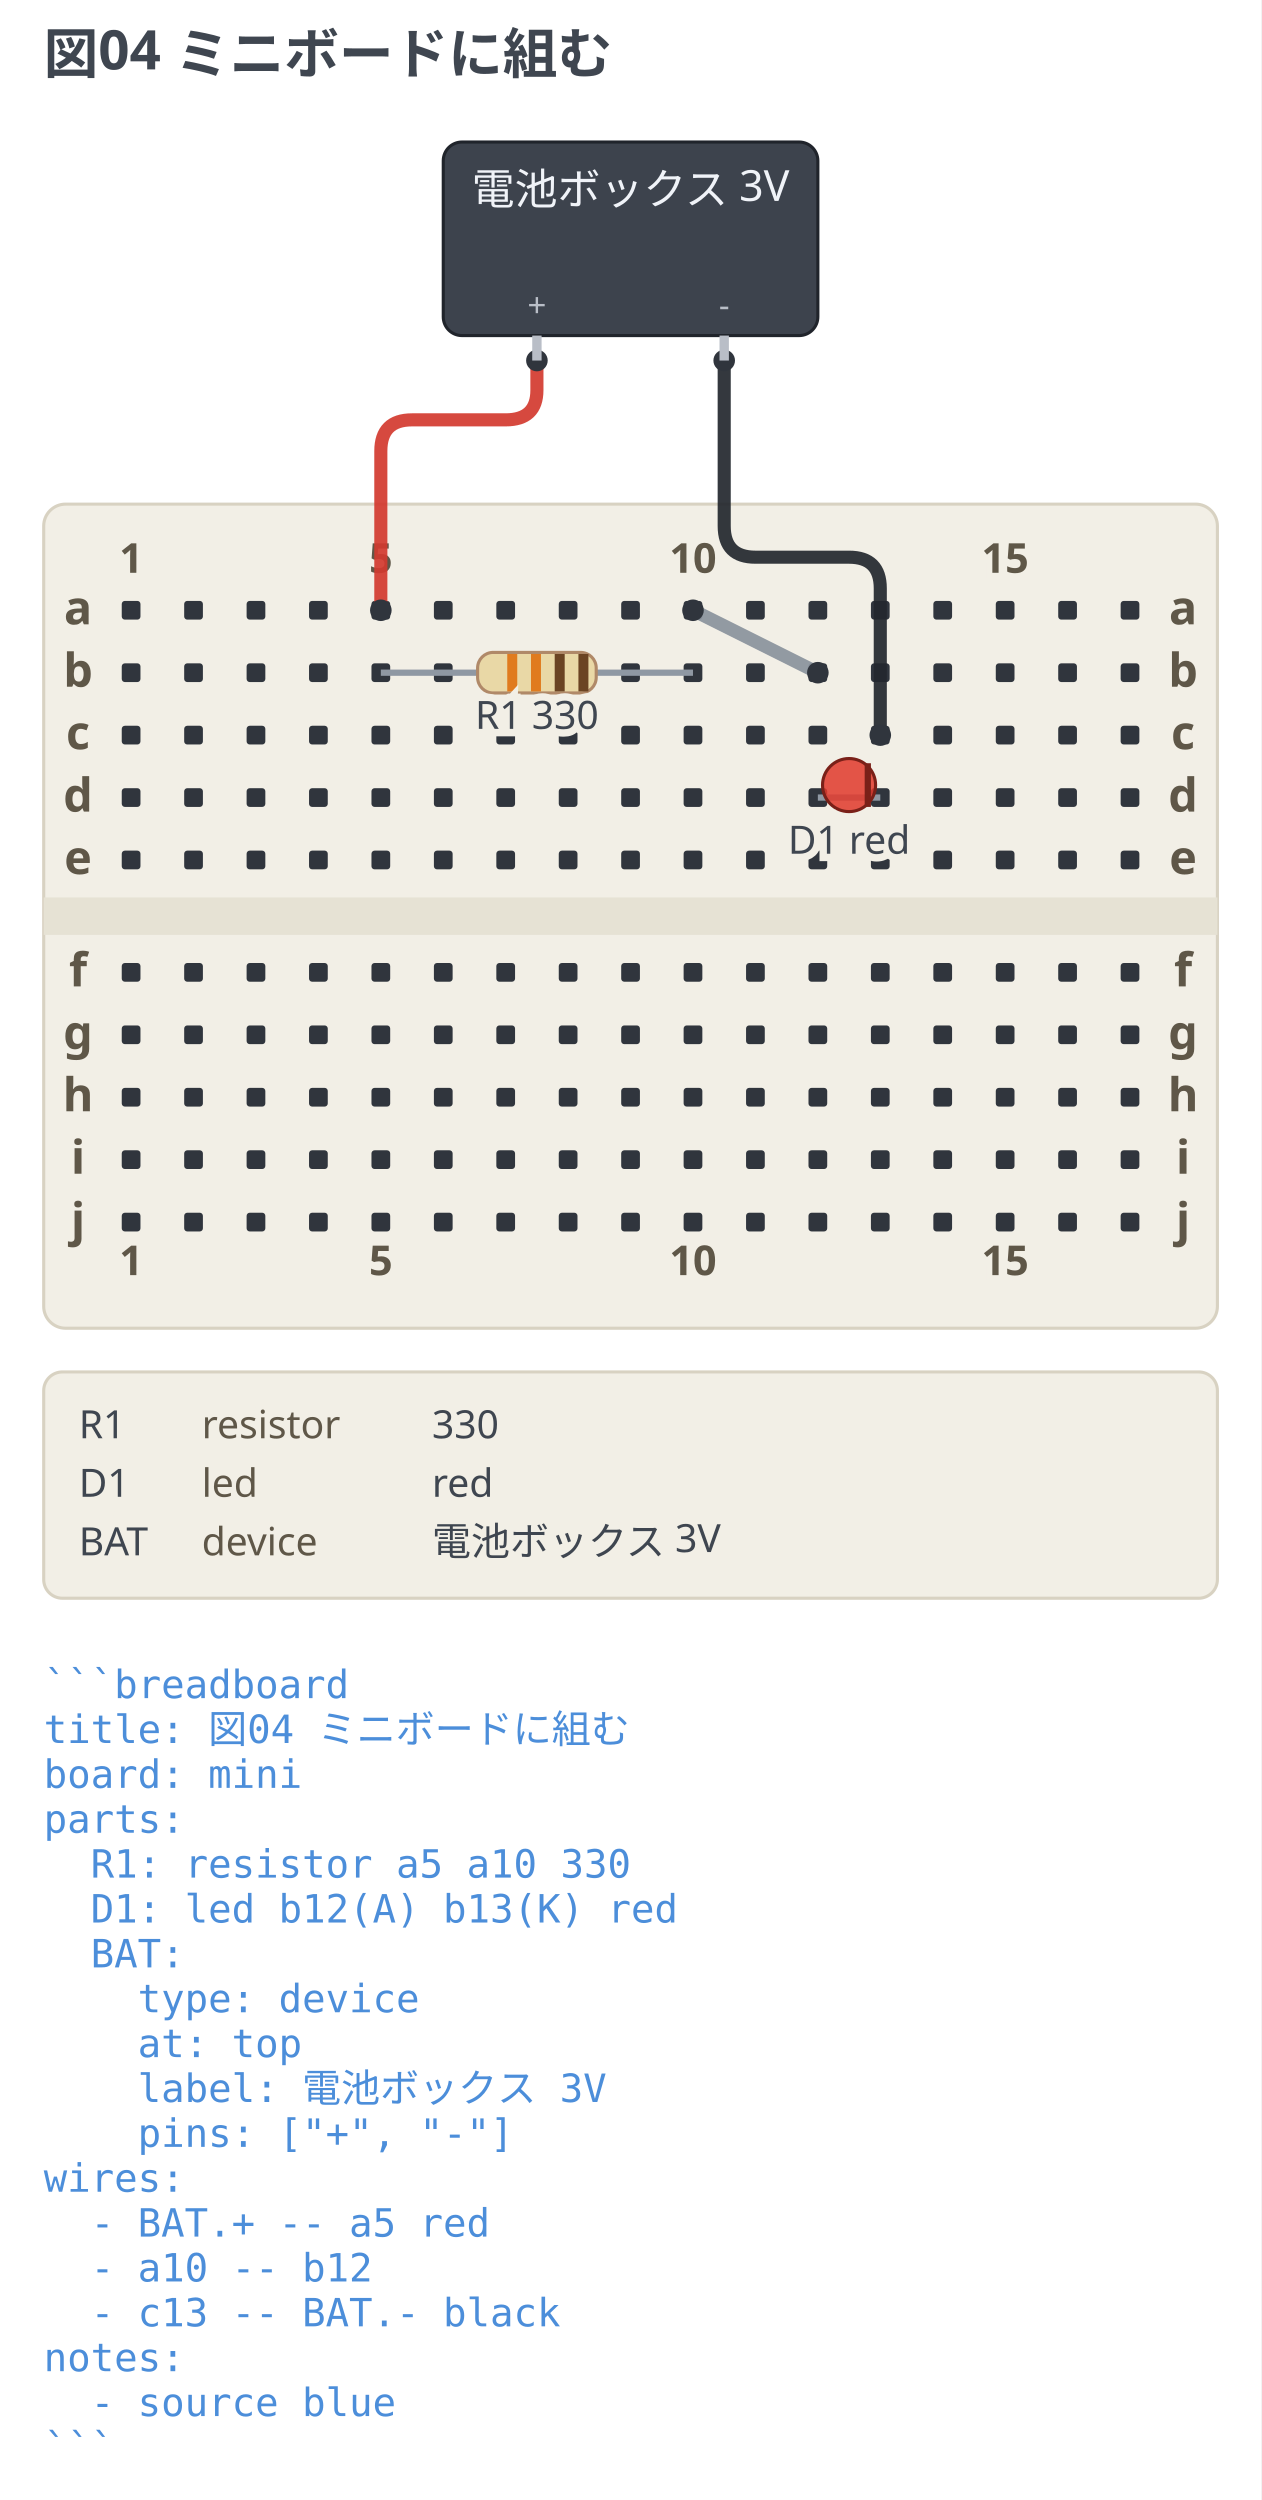
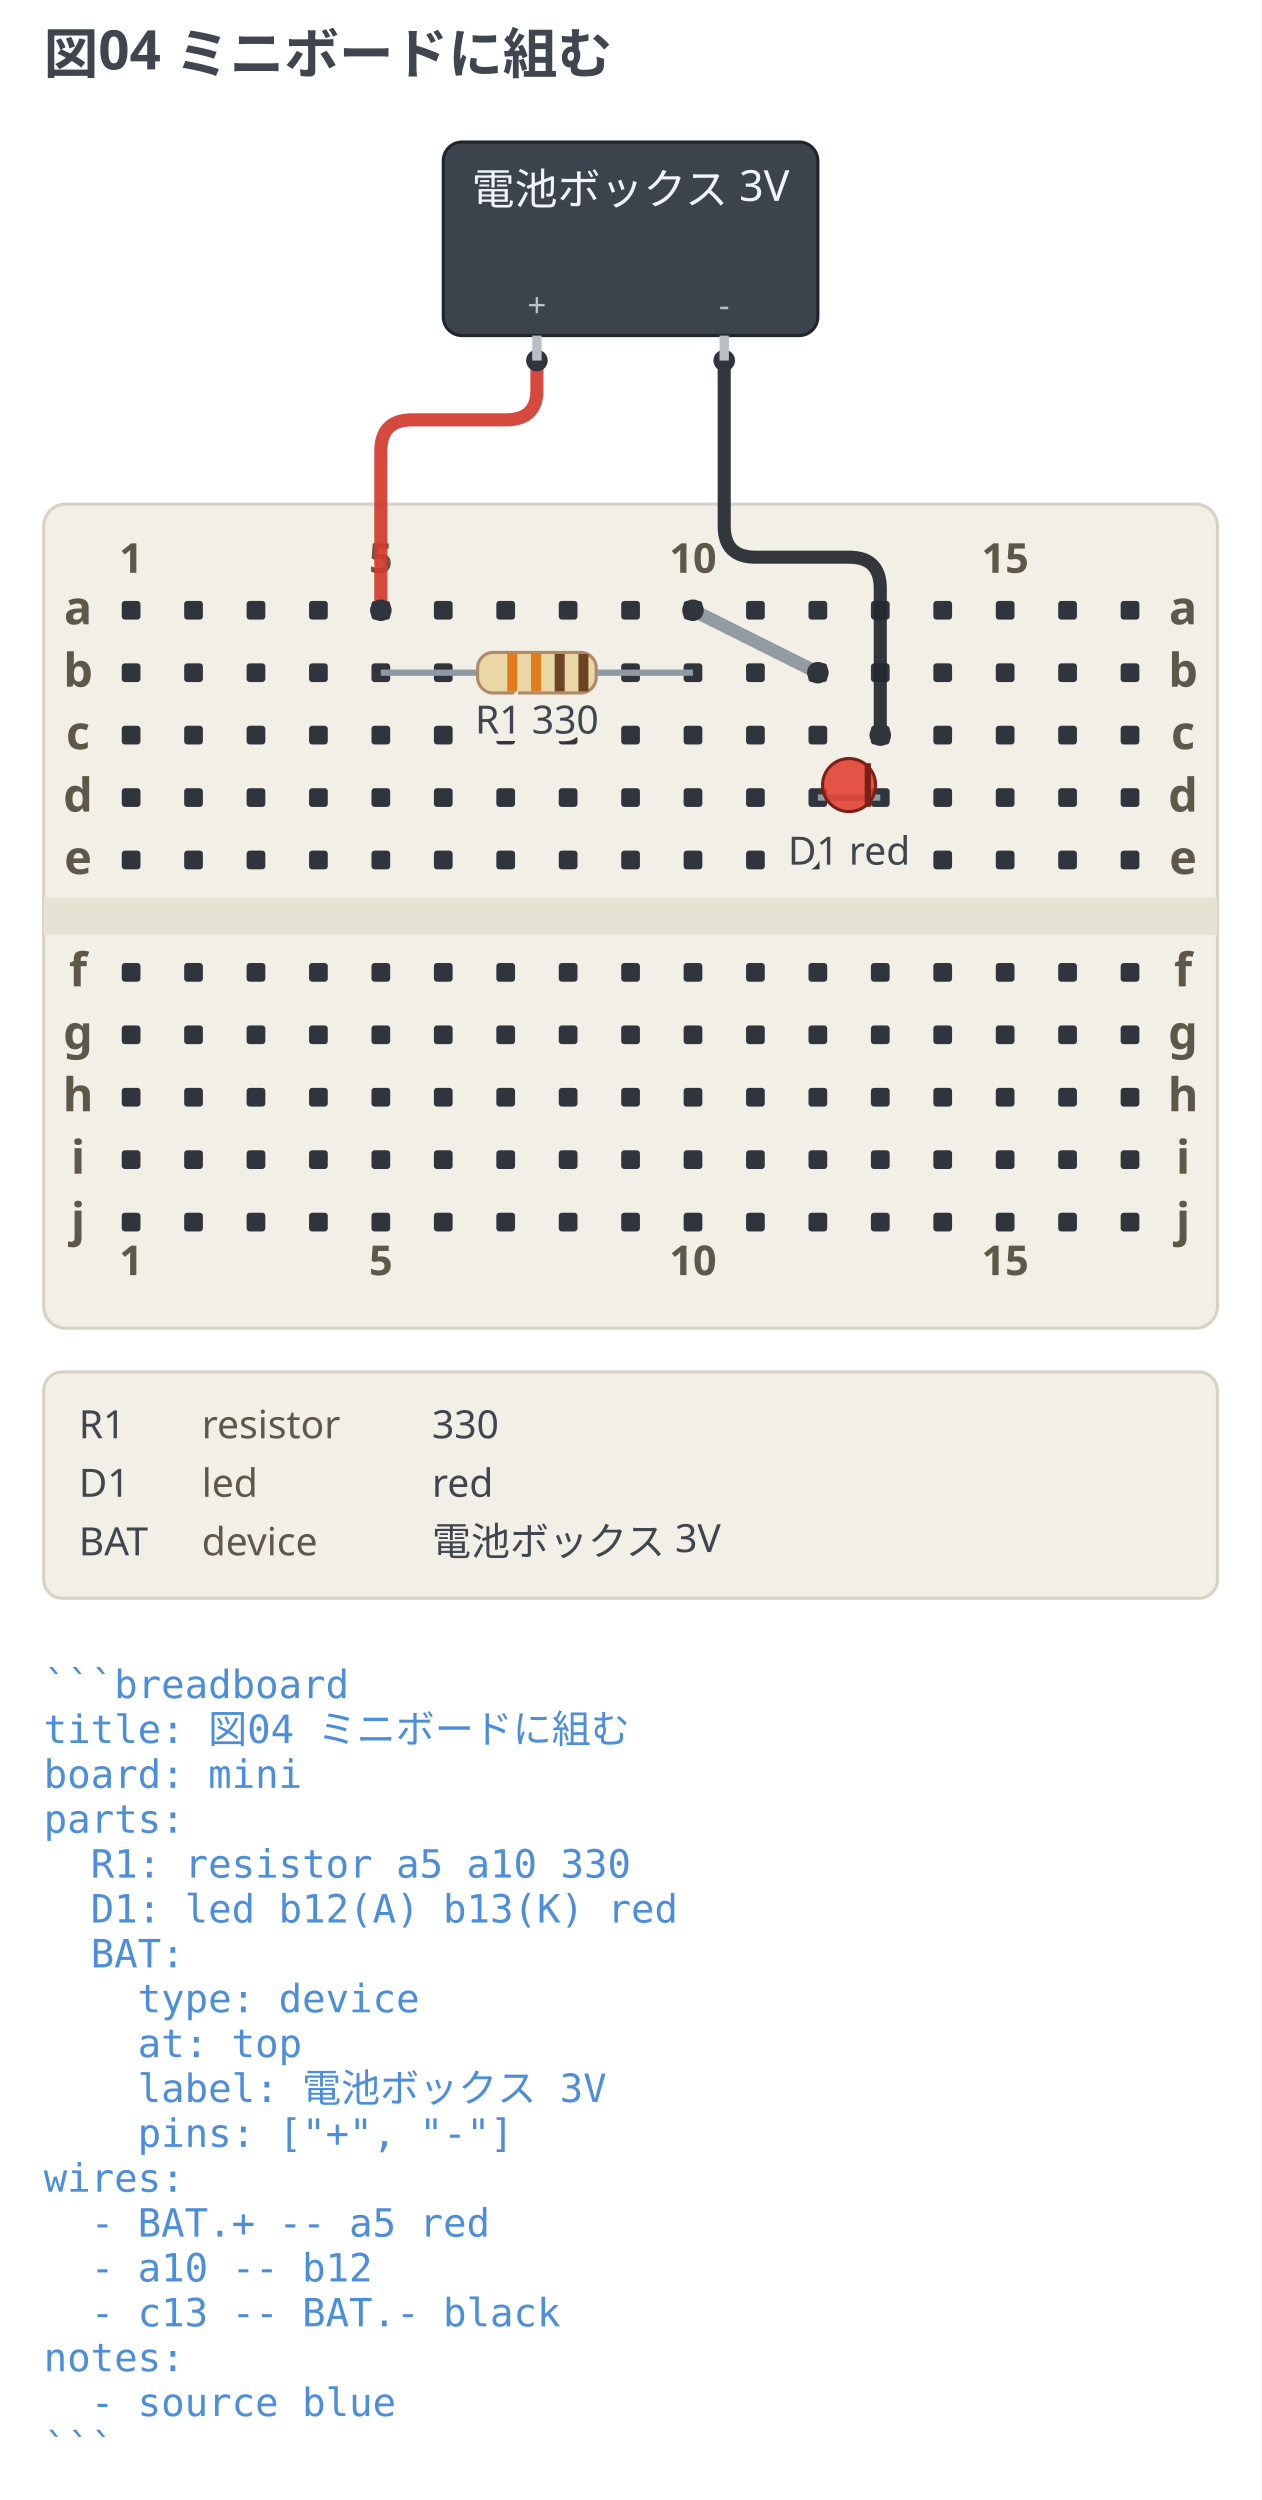
<svg xmlns="http://www.w3.org/2000/svg" width="404" height="800.88" viewBox="0 0 404 800.88" data-breadboard-fence="0.6.0" role="img">
  <rect x="0" y="0" width="404" height="800.88" fill="#ffffff" />
  <g>
    <text x="14" y="23.5" text-anchor="start" font-family="ui-sans-serif, system-ui, sans-serif" font-size="17.5" font-weight="700" fill="#3f4650">図04 ミニボードに組む</text>
  </g>
  <g transform="translate(0 31.5)">
    <rect x="14" y="130" width="376" height="264" rx="7" fill="#f2efe6" stroke="#d8d2c2" />
    <rect x="14" y="256" width="376" height="12" fill="#e6e2d4" />
    <rect x="39" y="161" width="6" height="6" rx="1" fill="#30353d" />
    <rect x="59" y="161" width="6" height="6" rx="1" fill="#30353d" />
    <rect x="79" y="161" width="6" height="6" rx="1" fill="#30353d" />
    <rect x="99" y="161" width="6" height="6" rx="1" fill="#30353d" />
    <rect x="119" y="161" width="6" height="6" rx="1" fill="#30353d" />
    <rect x="139" y="161" width="6" height="6" rx="1" fill="#30353d" />
    <rect x="159" y="161" width="6" height="6" rx="1" fill="#30353d" />
    <rect x="179" y="161" width="6" height="6" rx="1" fill="#30353d" />
    <rect x="199" y="161" width="6" height="6" rx="1" fill="#30353d" />
    <rect x="219" y="161" width="6" height="6" rx="1" fill="#30353d" />
    <rect x="239" y="161" width="6" height="6" rx="1" fill="#30353d" />
    <rect x="259" y="161" width="6" height="6" rx="1" fill="#30353d" />
    <rect x="279" y="161" width="6" height="6" rx="1" fill="#30353d" />
    <rect x="299" y="161" width="6" height="6" rx="1" fill="#30353d" />
    <rect x="319" y="161" width="6" height="6" rx="1" fill="#30353d" />
    <rect x="339" y="161" width="6" height="6" rx="1" fill="#30353d" />
    <rect x="359" y="161" width="6" height="6" rx="1" fill="#30353d" />
    <rect x="39" y="181" width="6" height="6" rx="1" fill="#30353d" />
    <rect x="59" y="181" width="6" height="6" rx="1" fill="#30353d" />
    <rect x="79" y="181" width="6" height="6" rx="1" fill="#30353d" />
    <rect x="99" y="181" width="6" height="6" rx="1" fill="#30353d" />
    <rect x="119" y="181" width="6" height="6" rx="1" fill="#30353d" />
    <rect x="139" y="181" width="6" height="6" rx="1" fill="#30353d" />
    <rect x="159" y="181" width="6" height="6" rx="1" fill="#30353d" />
    <rect x="179" y="181" width="6" height="6" rx="1" fill="#30353d" />
    <rect x="199" y="181" width="6" height="6" rx="1" fill="#30353d" />
    <rect x="219" y="181" width="6" height="6" rx="1" fill="#30353d" />
    <rect x="239" y="181" width="6" height="6" rx="1" fill="#30353d" />
    <rect x="259" y="181" width="6" height="6" rx="1" fill="#30353d" />
    <rect x="279" y="181" width="6" height="6" rx="1" fill="#30353d" />
    <rect x="299" y="181" width="6" height="6" rx="1" fill="#30353d" />
    <rect x="319" y="181" width="6" height="6" rx="1" fill="#30353d" />
    <rect x="339" y="181" width="6" height="6" rx="1" fill="#30353d" />
    <rect x="359" y="181" width="6" height="6" rx="1" fill="#30353d" />
    <rect x="39" y="201" width="6" height="6" rx="1" fill="#30353d" />
    <rect x="59" y="201" width="6" height="6" rx="1" fill="#30353d" />
    <rect x="79" y="201" width="6" height="6" rx="1" fill="#30353d" />
    <rect x="99" y="201" width="6" height="6" rx="1" fill="#30353d" />
    <rect x="119" y="201" width="6" height="6" rx="1" fill="#30353d" />
    <rect x="139" y="201" width="6" height="6" rx="1" fill="#30353d" />
    <rect x="159" y="201" width="6" height="6" rx="1" fill="#30353d" />
    <rect x="179" y="201" width="6" height="6" rx="1" fill="#30353d" />
    <rect x="199" y="201" width="6" height="6" rx="1" fill="#30353d" />
    <rect x="219" y="201" width="6" height="6" rx="1" fill="#30353d" />
    <rect x="239" y="201" width="6" height="6" rx="1" fill="#30353d" />
    <rect x="259" y="201" width="6" height="6" rx="1" fill="#30353d" />
    <rect x="279" y="201" width="6" height="6" rx="1" fill="#30353d" />
    <rect x="299" y="201" width="6" height="6" rx="1" fill="#30353d" />
    <rect x="319" y="201" width="6" height="6" rx="1" fill="#30353d" />
    <rect x="339" y="201" width="6" height="6" rx="1" fill="#30353d" />
    <rect x="359" y="201" width="6" height="6" rx="1" fill="#30353d" />
    <rect x="39" y="221" width="6" height="6" rx="1" fill="#30353d" />
    <rect x="59" y="221" width="6" height="6" rx="1" fill="#30353d" />
    <rect x="79" y="221" width="6" height="6" rx="1" fill="#30353d" />
    <rect x="99" y="221" width="6" height="6" rx="1" fill="#30353d" />
    <rect x="119" y="221" width="6" height="6" rx="1" fill="#30353d" />
    <rect x="139" y="221" width="6" height="6" rx="1" fill="#30353d" />
    <rect x="159" y="221" width="6" height="6" rx="1" fill="#30353d" />
    <rect x="179" y="221" width="6" height="6" rx="1" fill="#30353d" />
    <rect x="199" y="221" width="6" height="6" rx="1" fill="#30353d" />
    <rect x="219" y="221" width="6" height="6" rx="1" fill="#30353d" />
    <rect x="239" y="221" width="6" height="6" rx="1" fill="#30353d" />
    <rect x="259" y="221" width="6" height="6" rx="1" fill="#30353d" />
    <rect x="279" y="221" width="6" height="6" rx="1" fill="#30353d" />
    <rect x="299" y="221" width="6" height="6" rx="1" fill="#30353d" />
    <rect x="319" y="221" width="6" height="6" rx="1" fill="#30353d" />
    <rect x="339" y="221" width="6" height="6" rx="1" fill="#30353d" />
    <rect x="359" y="221" width="6" height="6" rx="1" fill="#30353d" />
    <rect x="39" y="241" width="6" height="6" rx="1" fill="#30353d" />
    <rect x="59" y="241" width="6" height="6" rx="1" fill="#30353d" />
    <rect x="79" y="241" width="6" height="6" rx="1" fill="#30353d" />
    <rect x="99" y="241" width="6" height="6" rx="1" fill="#30353d" />
    <rect x="119" y="241" width="6" height="6" rx="1" fill="#30353d" />
    <rect x="139" y="241" width="6" height="6" rx="1" fill="#30353d" />
    <rect x="159" y="241" width="6" height="6" rx="1" fill="#30353d" />
    <rect x="179" y="241" width="6" height="6" rx="1" fill="#30353d" />
    <rect x="199" y="241" width="6" height="6" rx="1" fill="#30353d" />
    <rect x="219" y="241" width="6" height="6" rx="1" fill="#30353d" />
    <rect x="239" y="241" width="6" height="6" rx="1" fill="#30353d" />
    <rect x="259" y="241" width="6" height="6" rx="1" fill="#30353d" />
    <rect x="279" y="241" width="6" height="6" rx="1" fill="#30353d" />
    <rect x="299" y="241" width="6" height="6" rx="1" fill="#30353d" />
    <rect x="319" y="241" width="6" height="6" rx="1" fill="#30353d" />
    <rect x="339" y="241" width="6" height="6" rx="1" fill="#30353d" />
    <rect x="359" y="241" width="6" height="6" rx="1" fill="#30353d" />
    <rect x="39" y="277" width="6" height="6" rx="1" fill="#30353d" />
    <rect x="59" y="277" width="6" height="6" rx="1" fill="#30353d" />
    <rect x="79" y="277" width="6" height="6" rx="1" fill="#30353d" />
    <rect x="99" y="277" width="6" height="6" rx="1" fill="#30353d" />
    <rect x="119" y="277" width="6" height="6" rx="1" fill="#30353d" />
    <rect x="139" y="277" width="6" height="6" rx="1" fill="#30353d" />
    <rect x="159" y="277" width="6" height="6" rx="1" fill="#30353d" />
    <rect x="179" y="277" width="6" height="6" rx="1" fill="#30353d" />
    <rect x="199" y="277" width="6" height="6" rx="1" fill="#30353d" />
    <rect x="219" y="277" width="6" height="6" rx="1" fill="#30353d" />
    <rect x="239" y="277" width="6" height="6" rx="1" fill="#30353d" />
    <rect x="259" y="277" width="6" height="6" rx="1" fill="#30353d" />
    <rect x="279" y="277" width="6" height="6" rx="1" fill="#30353d" />
    <rect x="299" y="277" width="6" height="6" rx="1" fill="#30353d" />
    <rect x="319" y="277" width="6" height="6" rx="1" fill="#30353d" />
    <rect x="339" y="277" width="6" height="6" rx="1" fill="#30353d" />
    <rect x="359" y="277" width="6" height="6" rx="1" fill="#30353d" />
    <rect x="39" y="297" width="6" height="6" rx="1" fill="#30353d" />
    <rect x="59" y="297" width="6" height="6" rx="1" fill="#30353d" />
    <rect x="79" y="297" width="6" height="6" rx="1" fill="#30353d" />
    <rect x="99" y="297" width="6" height="6" rx="1" fill="#30353d" />
    <rect x="119" y="297" width="6" height="6" rx="1" fill="#30353d" />
    <rect x="139" y="297" width="6" height="6" rx="1" fill="#30353d" />
    <rect x="159" y="297" width="6" height="6" rx="1" fill="#30353d" />
    <rect x="179" y="297" width="6" height="6" rx="1" fill="#30353d" />
    <rect x="199" y="297" width="6" height="6" rx="1" fill="#30353d" />
    <rect x="219" y="297" width="6" height="6" rx="1" fill="#30353d" />
    <rect x="239" y="297" width="6" height="6" rx="1" fill="#30353d" />
    <rect x="259" y="297" width="6" height="6" rx="1" fill="#30353d" />
    <rect x="279" y="297" width="6" height="6" rx="1" fill="#30353d" />
    <rect x="299" y="297" width="6" height="6" rx="1" fill="#30353d" />
    <rect x="319" y="297" width="6" height="6" rx="1" fill="#30353d" />
    <rect x="339" y="297" width="6" height="6" rx="1" fill="#30353d" />
    <rect x="359" y="297" width="6" height="6" rx="1" fill="#30353d" />
    <rect x="39" y="317" width="6" height="6" rx="1" fill="#30353d" />
    <rect x="59" y="317" width="6" height="6" rx="1" fill="#30353d" />
    <rect x="79" y="317" width="6" height="6" rx="1" fill="#30353d" />
    <rect x="99" y="317" width="6" height="6" rx="1" fill="#30353d" />
    <rect x="119" y="317" width="6" height="6" rx="1" fill="#30353d" />
    <rect x="139" y="317" width="6" height="6" rx="1" fill="#30353d" />
    <rect x="159" y="317" width="6" height="6" rx="1" fill="#30353d" />
    <rect x="179" y="317" width="6" height="6" rx="1" fill="#30353d" />
    <rect x="199" y="317" width="6" height="6" rx="1" fill="#30353d" />
    <rect x="219" y="317" width="6" height="6" rx="1" fill="#30353d" />
    <rect x="239" y="317" width="6" height="6" rx="1" fill="#30353d" />
    <rect x="259" y="317" width="6" height="6" rx="1" fill="#30353d" />
    <rect x="279" y="317" width="6" height="6" rx="1" fill="#30353d" />
    <rect x="299" y="317" width="6" height="6" rx="1" fill="#30353d" />
    <rect x="319" y="317" width="6" height="6" rx="1" fill="#30353d" />
    <rect x="339" y="317" width="6" height="6" rx="1" fill="#30353d" />
    <rect x="359" y="317" width="6" height="6" rx="1" fill="#30353d" />
    <rect x="39" y="337" width="6" height="6" rx="1" fill="#30353d" />
    <rect x="59" y="337" width="6" height="6" rx="1" fill="#30353d" />
    <rect x="79" y="337" width="6" height="6" rx="1" fill="#30353d" />
    <rect x="99" y="337" width="6" height="6" rx="1" fill="#30353d" />
    <rect x="119" y="337" width="6" height="6" rx="1" fill="#30353d" />
    <rect x="139" y="337" width="6" height="6" rx="1" fill="#30353d" />
    <rect x="159" y="337" width="6" height="6" rx="1" fill="#30353d" />
    <rect x="179" y="337" width="6" height="6" rx="1" fill="#30353d" />
    <rect x="199" y="337" width="6" height="6" rx="1" fill="#30353d" />
    <rect x="219" y="337" width="6" height="6" rx="1" fill="#30353d" />
    <rect x="239" y="337" width="6" height="6" rx="1" fill="#30353d" />
    <rect x="259" y="337" width="6" height="6" rx="1" fill="#30353d" />
    <rect x="279" y="337" width="6" height="6" rx="1" fill="#30353d" />
    <rect x="299" y="337" width="6" height="6" rx="1" fill="#30353d" />
    <rect x="319" y="337" width="6" height="6" rx="1" fill="#30353d" />
    <rect x="339" y="337" width="6" height="6" rx="1" fill="#30353d" />
    <rect x="359" y="337" width="6" height="6" rx="1" fill="#30353d" />
    <rect x="39" y="357" width="6" height="6" rx="1" fill="#30353d" />
    <rect x="59" y="357" width="6" height="6" rx="1" fill="#30353d" />
    <rect x="79" y="357" width="6" height="6" rx="1" fill="#30353d" />
    <rect x="99" y="357" width="6" height="6" rx="1" fill="#30353d" />
    <rect x="119" y="357" width="6" height="6" rx="1" fill="#30353d" />
    <rect x="139" y="357" width="6" height="6" rx="1" fill="#30353d" />
    <rect x="159" y="357" width="6" height="6" rx="1" fill="#30353d" />
    <rect x="179" y="357" width="6" height="6" rx="1" fill="#30353d" />
    <rect x="199" y="357" width="6" height="6" rx="1" fill="#30353d" />
    <rect x="219" y="357" width="6" height="6" rx="1" fill="#30353d" />
    <rect x="239" y="357" width="6" height="6" rx="1" fill="#30353d" />
    <rect x="259" y="357" width="6" height="6" rx="1" fill="#30353d" />
    <rect x="279" y="357" width="6" height="6" rx="1" fill="#30353d" />
    <rect x="299" y="357" width="6" height="6" rx="1" fill="#30353d" />
    <rect x="319" y="357" width="6" height="6" rx="1" fill="#30353d" />
    <rect x="339" y="357" width="6" height="6" rx="1" fill="#30353d" />
    <rect x="359" y="357" width="6" height="6" rx="1" fill="#30353d" />
    <text x="25" y="168.5" text-anchor="middle" font-family="ui-sans-serif, system-ui, sans-serif" font-size="14.95" font-weight="700" fill="#5f5748">a</text>
    <text x="379" y="168.5" text-anchor="middle" font-family="ui-sans-serif, system-ui, sans-serif" font-size="14.95" font-weight="700" fill="#5f5748">a</text>
    <text x="25" y="188.5" text-anchor="middle" font-family="ui-sans-serif, system-ui, sans-serif" font-size="14.95" font-weight="700" fill="#5f5748">b</text>
    <text x="379" y="188.5" text-anchor="middle" font-family="ui-sans-serif, system-ui, sans-serif" font-size="14.95" font-weight="700" fill="#5f5748">b</text>
    <text x="25" y="208.5" text-anchor="middle" font-family="ui-sans-serif, system-ui, sans-serif" font-size="14.95" font-weight="700" fill="#5f5748">c</text>
    <text x="379" y="208.5" text-anchor="middle" font-family="ui-sans-serif, system-ui, sans-serif" font-size="14.95" font-weight="700" fill="#5f5748">c</text>
    <text x="25" y="228.5" text-anchor="middle" font-family="ui-sans-serif, system-ui, sans-serif" font-size="14.95" font-weight="700" fill="#5f5748">d</text>
    <text x="379" y="228.5" text-anchor="middle" font-family="ui-sans-serif, system-ui, sans-serif" font-size="14.95" font-weight="700" fill="#5f5748">d</text>
    <text x="25" y="248.5" text-anchor="middle" font-family="ui-sans-serif, system-ui, sans-serif" font-size="14.95" font-weight="700" fill="#5f5748">e</text>
    <text x="379" y="248.5" text-anchor="middle" font-family="ui-sans-serif, system-ui, sans-serif" font-size="14.95" font-weight="700" fill="#5f5748">e</text>
    <text x="25" y="284.5" text-anchor="middle" font-family="ui-sans-serif, system-ui, sans-serif" font-size="14.95" font-weight="700" fill="#5f5748">f</text>
    <text x="379" y="284.5" text-anchor="middle" font-family="ui-sans-serif, system-ui, sans-serif" font-size="14.95" font-weight="700" fill="#5f5748">f</text>
    <text x="25" y="304.5" text-anchor="middle" font-family="ui-sans-serif, system-ui, sans-serif" font-size="14.95" font-weight="700" fill="#5f5748">g</text>
    <text x="379" y="304.5" text-anchor="middle" font-family="ui-sans-serif, system-ui, sans-serif" font-size="14.95" font-weight="700" fill="#5f5748">g</text>
    <text x="25" y="324.5" text-anchor="middle" font-family="ui-sans-serif, system-ui, sans-serif" font-size="14.95" font-weight="700" fill="#5f5748">h</text>
    <text x="379" y="324.5" text-anchor="middle" font-family="ui-sans-serif, system-ui, sans-serif" font-size="14.95" font-weight="700" fill="#5f5748">h</text>
    <text x="25" y="344.5" text-anchor="middle" font-family="ui-sans-serif, system-ui, sans-serif" font-size="14.95" font-weight="700" fill="#5f5748">i</text>
    <text x="379" y="344.5" text-anchor="middle" font-family="ui-sans-serif, system-ui, sans-serif" font-size="14.95" font-weight="700" fill="#5f5748">i</text>
    <text x="25" y="364.5" text-anchor="middle" font-family="ui-sans-serif, system-ui, sans-serif" font-size="14.95" font-weight="700" fill="#5f5748">j</text>
    <text x="379" y="364.5" text-anchor="middle" font-family="ui-sans-serif, system-ui, sans-serif" font-size="14.95" font-weight="700" fill="#5f5748">j</text>
    <text x="42" y="152" text-anchor="middle" font-family="ui-sans-serif, system-ui, sans-serif" stroke="#f2efe6" stroke-width="3.45" paint-order="stroke" font-size="13.23" font-weight="700" fill="#5f5748">1</text>
    <text x="42" y="377" text-anchor="middle" font-family="ui-sans-serif, system-ui, sans-serif" stroke="#f2efe6" stroke-width="3.45" paint-order="stroke" font-size="13.23" font-weight="700" fill="#5f5748">1</text>
    <text x="122" y="152" text-anchor="middle" font-family="ui-sans-serif, system-ui, sans-serif" stroke="#f2efe6" stroke-width="3.45" paint-order="stroke" font-size="13.23" font-weight="700" fill="#5f5748">5</text>
    <text x="122" y="377" text-anchor="middle" font-family="ui-sans-serif, system-ui, sans-serif" stroke="#f2efe6" stroke-width="3.45" paint-order="stroke" font-size="13.23" font-weight="700" fill="#5f5748">5</text>
    <text x="222" y="152" text-anchor="middle" font-family="ui-sans-serif, system-ui, sans-serif" stroke="#f2efe6" stroke-width="3.45" paint-order="stroke" font-size="13.23" font-weight="700" fill="#5f5748">10</text>
    <text x="222" y="377" text-anchor="middle" font-family="ui-sans-serif, system-ui, sans-serif" stroke="#f2efe6" stroke-width="3.45" paint-order="stroke" font-size="13.23" font-weight="700" fill="#5f5748">10</text>
    <text x="322" y="152" text-anchor="middle" font-family="ui-sans-serif, system-ui, sans-serif" stroke="#f2efe6" stroke-width="3.45" paint-order="stroke" font-size="13.23" font-weight="700" fill="#5f5748">15</text>
    <text x="322" y="377" text-anchor="middle" font-family="ui-sans-serif, system-ui, sans-serif" stroke="#f2efe6" stroke-width="3.45" paint-order="stroke" font-size="13.23" font-weight="700" fill="#5f5748">15</text>
    <path d="M 172 84 L 172 93.5 Q 172 103 162 103 L 132 103 Q 122 103 122 113 L 122 164" fill="none" stroke="#d33a2f" stroke-width="4.2" stroke-linecap="round" opacity="0.92" />
    <circle cx="172" cy="84" r="3.46" fill="#30353d" />
    <circle cx="122" cy="164" r="3.46" fill="#30353d" />
    <path d="M 222 164 L 262 184" fill="none" stroke="#8a929c" stroke-width="4.2" stroke-linecap="round" opacity="0.92" />
    <circle cx="222" cy="164" r="3.46" fill="#30353d" />
    <circle cx="262" cy="184" r="3.46" fill="#30353d" />
    <path d="M 282 204 L 282 157 Q 282 147 272 147 L 242 147 Q 232 147 232 137 L 232 84" fill="none" stroke="#23272e" stroke-width="4.2" stroke-linecap="round" opacity="0.92" />
    <circle cx="282" cy="204" r="3.46" fill="#30353d" />
    <circle cx="232" cy="84" r="3.46" fill="#30353d" />
    <line x1="122" y1="184" x2="222" y2="184" stroke="#8f98a3" stroke-width="2" />
    <g transform="translate(172 184) rotate(0)">
      <rect x="-19" y="-6.5" width="38" height="13" rx="5" fill="#e9d8a6" stroke="#b08968" />
      <rect x="-9.5" y="-6" width="3.2" height="12" fill="#e07b1e" />
      <rect x="-1.9" y="-6" width="3.2" height="12" fill="#e07b1e" />
      <rect x="5.7" y="-6" width="3.2" height="12" fill="#6b4423" />
      <rect x="13.3" y="-6" width="3.2" height="12" fill="#6b4423" />
    </g>
-     <text x="172" y="202" text-anchor="middle" font-family="ui-sans-serif, system-ui, sans-serif" stroke="#f2efe6" stroke-width="4.75" paint-order="stroke" font-size="12.5" fill="#3f4650">R1 330</text>
+     <text x="172" y="203.5" text-anchor="middle" font-family="ui-sans-serif, system-ui, sans-serif" stroke="#f2efe6" stroke-width="4.75" paint-order="stroke" font-size="12.5" fill="#3f4650">R1 330</text>
    <line x1="262" y1="224" x2="282" y2="224" stroke="#8f98a3" stroke-width="2" />
    <g transform="translate(272 224) rotate(0)">
      <circle cx="0" cy="-4" r="8.5" fill="#e0392c" fill-opacity="0.85" stroke="#7a2018" />
      <line x1="6" y1="-11" x2="6" y2="3" stroke="#7a2018" stroke-width="2" />
    </g>
-     <text x="272" y="242" text-anchor="middle" font-family="ui-sans-serif, system-ui, sans-serif" stroke="#f2efe6" stroke-width="4.75" paint-order="stroke" font-size="12.5" fill="#3f4650">D1 red</text>
+     <text x="272" y="245.5" text-anchor="middle" font-family="ui-sans-serif, system-ui, sans-serif" stroke="#f2efe6" stroke-width="4.75" paint-order="stroke" font-size="12.5" fill="#3f4650">D1 red</text>
    <rect x="142" y="14" width="120" height="62" rx="6" fill="#3d434d" stroke="#20242b" />
    <text x="202" y="34" text-anchor="middle" font-family="ui-sans-serif, system-ui, sans-serif" font-size="13.75" fill="#f0f3f8">電池ボックス 3V</text>
    <line x1="172" y1="76" x2="172" y2="84" stroke="#b9bec7" stroke-width="3" />
    <text x="172" y="70" text-anchor="middle" font-family="ui-sans-serif, system-ui, sans-serif" font-size="10.63" fill="#b9bec7">+</text>
    <line x1="232" y1="76" x2="232" y2="84" stroke="#b9bec7" stroke-width="3" />
    <text x="232" y="70" text-anchor="middle" font-family="ui-sans-serif, system-ui, sans-serif" font-size="10.63" fill="#b9bec7">-</text>
    <rect x="14" y="408" width="376" height="72.5" rx="6" fill="#f2efe6" stroke="#d8d2c2" />
    <text x="25.25" y="429.25" text-anchor="start" font-family="ui-sans-serif, system-ui, sans-serif" stroke="#f2efe6" stroke-width="3.75" paint-order="stroke" font-size="12.5" fill="#3f4650">R1</text>
    <text x="64.63" y="429.25" text-anchor="start" font-family="ui-sans-serif, system-ui, sans-serif" stroke="#f2efe6" stroke-width="3.75" paint-order="stroke" font-size="12.5" fill="#5f5748">resistor</text>
    <text x="138.38" y="429.25" text-anchor="start" font-family="ui-sans-serif, system-ui, sans-serif" stroke="#f2efe6" stroke-width="3.75" paint-order="stroke" font-size="12.5" fill="#3f4650">330</text>
    <text x="25.25" y="448" text-anchor="start" font-family="ui-sans-serif, system-ui, sans-serif" stroke="#f2efe6" stroke-width="3.75" paint-order="stroke" font-size="12.5" fill="#3f4650">D1</text>
    <text x="64.63" y="448" text-anchor="start" font-family="ui-sans-serif, system-ui, sans-serif" stroke="#f2efe6" stroke-width="3.75" paint-order="stroke" font-size="12.5" fill="#5f5748">led</text>
    <text x="138.38" y="448" text-anchor="start" font-family="ui-sans-serif, system-ui, sans-serif" stroke="#f2efe6" stroke-width="3.75" paint-order="stroke" font-size="12.5" fill="#3f4650">red</text>
    <text x="25.25" y="466.75" text-anchor="start" font-family="ui-sans-serif, system-ui, sans-serif" stroke="#f2efe6" stroke-width="3.75" paint-order="stroke" font-size="12.5" fill="#3f4650">BAT</text>
    <text x="64.63" y="466.75" text-anchor="start" font-family="ui-sans-serif, system-ui, sans-serif" stroke="#f2efe6" stroke-width="3.75" paint-order="stroke" font-size="12.5" fill="#5f5748">device</text>
    <text x="138.38" y="466.75" text-anchor="start" font-family="ui-sans-serif, system-ui, sans-serif" stroke="#f2efe6" stroke-width="3.75" paint-order="stroke" font-size="12.5" fill="#3f4650">電池ボックス 3V</text>
    <text x="14" y="512.5" text-anchor="start" font-family="ui-monospace, 'DejaVu Sans Mono', 'Noto Sans Mono CJK JP', monospace" font-size="12.5" xml:space="preserve" fill="#4c8eda">```breadboard</text>
    <text x="14" y="526.88" text-anchor="start" font-family="ui-monospace, 'DejaVu Sans Mono', 'Noto Sans Mono CJK JP', monospace" font-size="12.5" xml:space="preserve" fill="#4c8eda">title: 図04 ミニボードに組む</text>
    <text x="14" y="541.25" text-anchor="start" font-family="ui-monospace, 'DejaVu Sans Mono', 'Noto Sans Mono CJK JP', monospace" font-size="12.5" xml:space="preserve" fill="#4c8eda">board: mini</text>
    <text x="14" y="555.63" text-anchor="start" font-family="ui-monospace, 'DejaVu Sans Mono', 'Noto Sans Mono CJK JP', monospace" font-size="12.5" xml:space="preserve" fill="#4c8eda">parts:</text>
    <text x="14" y="570" text-anchor="start" font-family="ui-monospace, 'DejaVu Sans Mono', 'Noto Sans Mono CJK JP', monospace" font-size="12.5" xml:space="preserve" fill="#4c8eda">  R1: resistor a5 a10 330</text>
    <text x="14" y="584.38" text-anchor="start" font-family="ui-monospace, 'DejaVu Sans Mono', 'Noto Sans Mono CJK JP', monospace" font-size="12.5" xml:space="preserve" fill="#4c8eda">  D1: led b12(A) b13(K) red</text>
    <text x="14" y="598.75" text-anchor="start" font-family="ui-monospace, 'DejaVu Sans Mono', 'Noto Sans Mono CJK JP', monospace" font-size="12.5" xml:space="preserve" fill="#4c8eda">  BAT:</text>
    <text x="14" y="613.13" text-anchor="start" font-family="ui-monospace, 'DejaVu Sans Mono', 'Noto Sans Mono CJK JP', monospace" font-size="12.5" xml:space="preserve" fill="#4c8eda">    type: device</text>
    <text x="14" y="627.5" text-anchor="start" font-family="ui-monospace, 'DejaVu Sans Mono', 'Noto Sans Mono CJK JP', monospace" font-size="12.5" xml:space="preserve" fill="#4c8eda">    at: top</text>
    <text x="14" y="641.88" text-anchor="start" font-family="ui-monospace, 'DejaVu Sans Mono', 'Noto Sans Mono CJK JP', monospace" font-size="12.5" xml:space="preserve" fill="#4c8eda">    label: 電池ボックス 3V</text>
    <text x="14" y="656.25" text-anchor="start" font-family="ui-monospace, 'DejaVu Sans Mono', 'Noto Sans Mono CJK JP', monospace" font-size="12.5" xml:space="preserve" fill="#4c8eda">    pins: ["+", "-"]</text>
    <text x="14" y="670.63" text-anchor="start" font-family="ui-monospace, 'DejaVu Sans Mono', 'Noto Sans Mono CJK JP', monospace" font-size="12.5" xml:space="preserve" fill="#4c8eda">wires:</text>
    <text x="14" y="685" text-anchor="start" font-family="ui-monospace, 'DejaVu Sans Mono', 'Noto Sans Mono CJK JP', monospace" font-size="12.5" xml:space="preserve" fill="#4c8eda">  - BAT.+ -- a5 red</text>
    <text x="14" y="699.38" text-anchor="start" font-family="ui-monospace, 'DejaVu Sans Mono', 'Noto Sans Mono CJK JP', monospace" font-size="12.5" xml:space="preserve" fill="#4c8eda">  - a10 -- b12</text>
    <text x="14" y="713.75" text-anchor="start" font-family="ui-monospace, 'DejaVu Sans Mono', 'Noto Sans Mono CJK JP', monospace" font-size="12.5" xml:space="preserve" fill="#4c8eda">  - c13 -- BAT.- black</text>
    <text x="14" y="728.13" text-anchor="start" font-family="ui-monospace, 'DejaVu Sans Mono', 'Noto Sans Mono CJK JP', monospace" font-size="12.5" xml:space="preserve" fill="#4c8eda">notes:</text>
    <text x="14" y="742.5" text-anchor="start" font-family="ui-monospace, 'DejaVu Sans Mono', 'Noto Sans Mono CJK JP', monospace" font-size="12.5" xml:space="preserve" fill="#4c8eda">  - source blue</text>
    <text x="14" y="756.88" text-anchor="start" font-family="ui-monospace, 'DejaVu Sans Mono', 'Noto Sans Mono CJK JP', monospace" font-size="12.5" xml:space="preserve" fill="#4c8eda">```</text>
  </g>
</svg>
